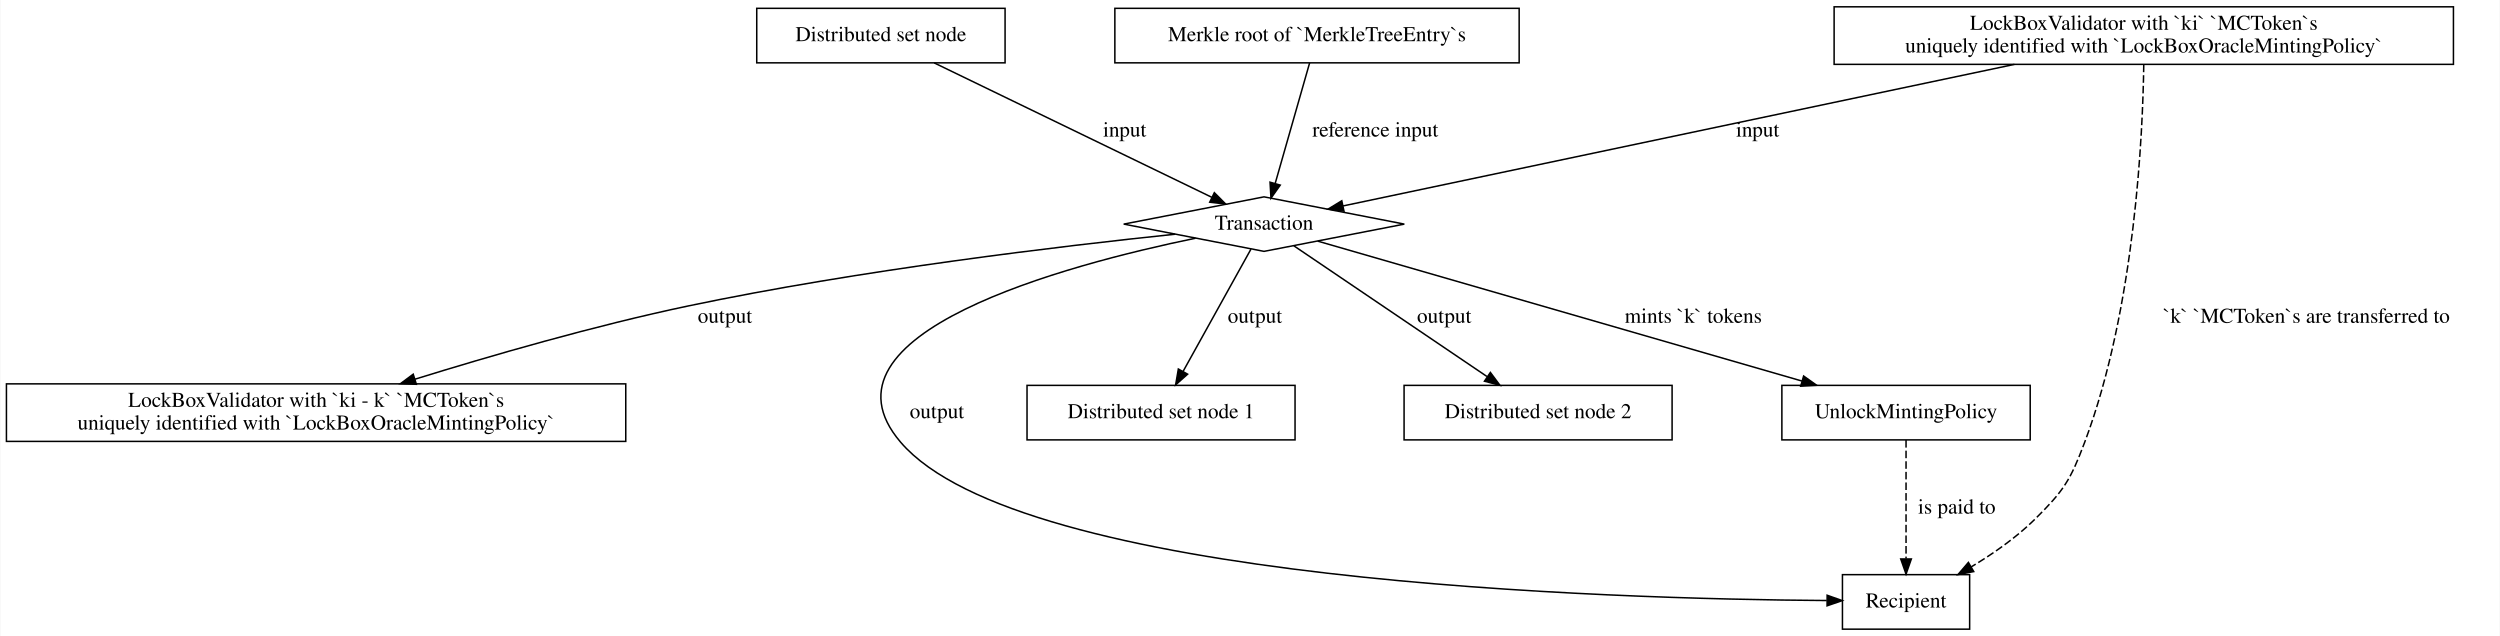
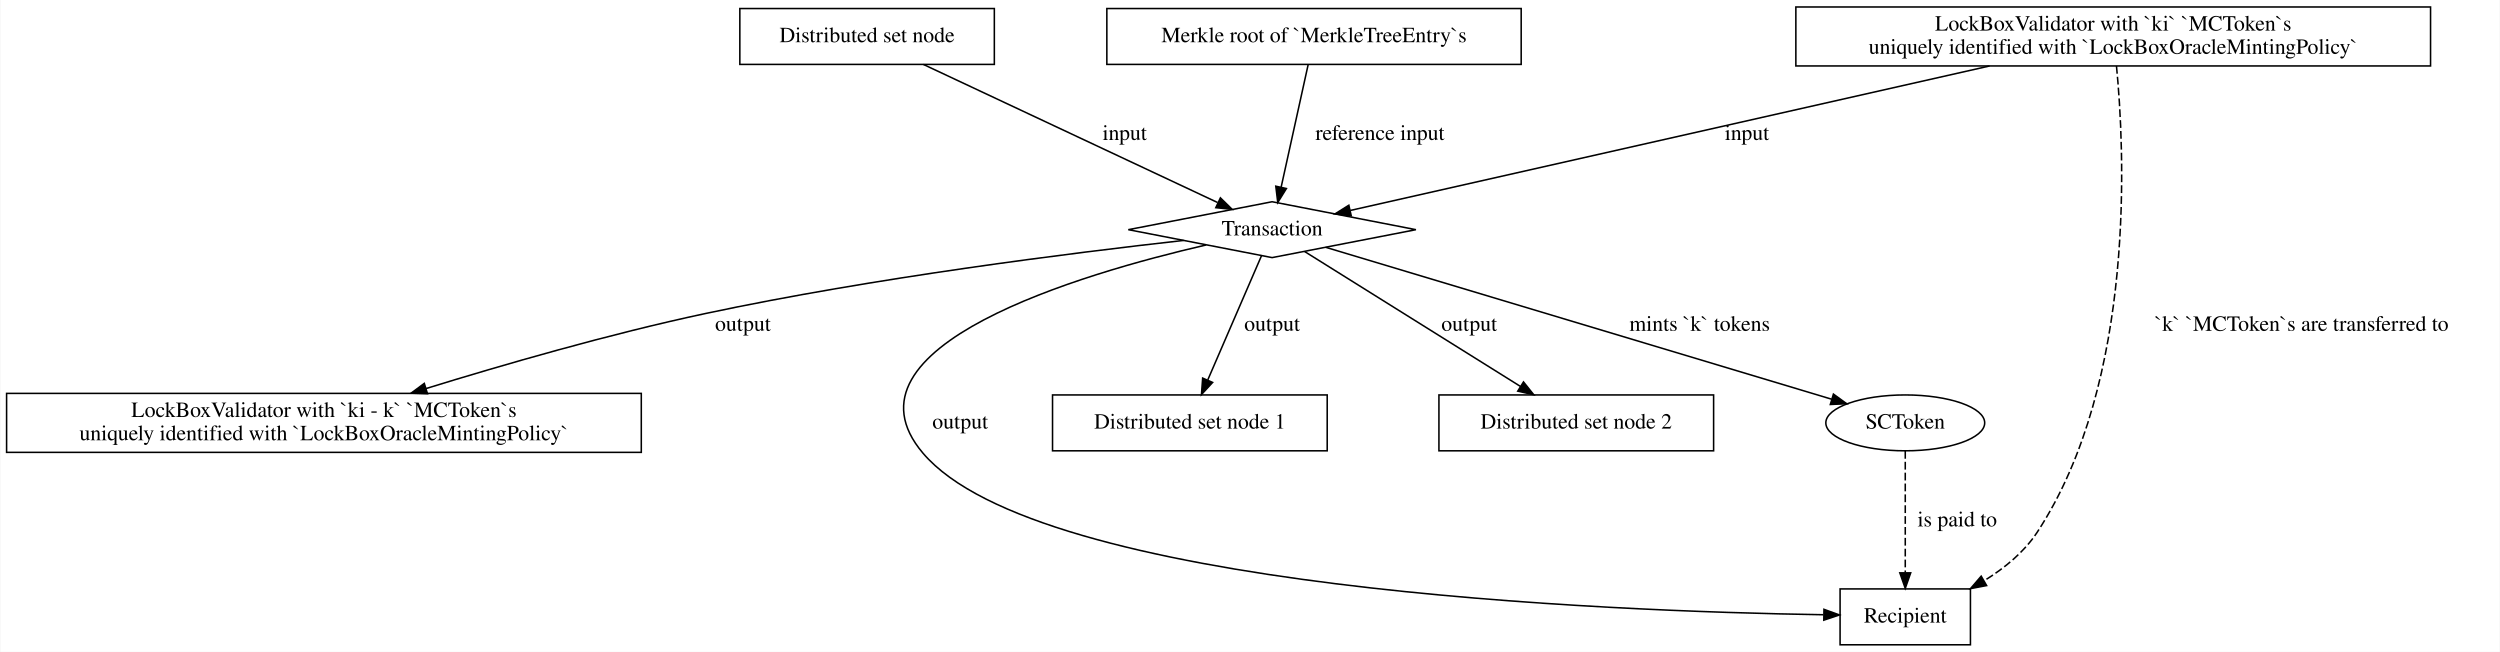
- <svg xmlns="http://www.w3.org/2000/svg" width="1651pt" height="420pt" viewBox="0.00 0.00 1650.50 420.00">
+ <svg xmlns="http://www.w3.org/2000/svg" width="1611pt" height="420pt" viewBox="0.00 0.00 1610.50 420.00">
  <g id="graph0" class="graph" transform="scale(1 1) rotate(0) translate(4 416)">
-     <polygon fill="white" stroke="none" points="-4,4 -4,-416 1646.5,-416 1646.5,4 -4,4" />
+     <polygon fill="white" stroke="none" points="-4,4 -4,-416 1606.5,-416 1606.5,4 -4,4" />
    <g id="node1" class="node">
-       <polygon fill="none" stroke="black" points="495.5,-374.5 495.5,-410.5 659.5,-410.5 659.5,-374.5 495.5,-374.5" />
-       <text text-anchor="middle" x="577.5" y="-388.8" font-family="Times,serif" font-size="14.00">Distributed set node</text>
+       <polygon fill="none" stroke="black" points="472.5,-374.5 472.5,-410.5 636.5,-410.5 636.5,-374.5 472.5,-374.5" />
+       <text text-anchor="middle" x="554.5" y="-388.8" font-family="Times,serif" font-size="14.00">Distributed set node</text>
    </g>
    <g id="node4" class="node">
-       <polygon fill="none" stroke="black" points="830.5,-286 737.83,-268 830.5,-250 923.17,-268 830.5,-286" />
-       <text text-anchor="middle" x="830.5" y="-264.3" font-family="Times,serif" font-size="14.00">Transaction</text>
+       <polygon fill="none" stroke="black" points="815.5,-286 722.83,-268 815.5,-250 908.17,-268 815.5,-286" />
+       <text text-anchor="middle" x="815.5" y="-264.3" font-family="Times,serif" font-size="14.00">Transaction</text>
    </g>
    <g id="edge4" class="edge">
-       <path fill="none" stroke="black" d="M612.68,-374.47C661.18,-350.98 748.02,-308.94 796.1,-285.66" />
-       <polygon fill="black" stroke="black" points="797.7,-288.77 805.18,-281.26 794.65,-282.47 797.7,-288.77" />
-       <text text-anchor="middle" x="738.5" y="-325.8" font-family="Times,serif" font-size="14.00">input</text>
+       <path fill="none" stroke="black" d="M590.79,-374.47C640.95,-350.92 730.88,-308.72 780.4,-285.47" />
+       <polygon fill="black" stroke="black" points="782.18,-288.51 789.75,-281.09 779.21,-282.17 782.18,-288.51" />
+       <text text-anchor="middle" x="720.5" y="-325.8" font-family="Times,serif" font-size="14.00">input</text>
    </g>
    <g id="node2" class="node">
-       <polygon fill="none" stroke="black" points="732,-374.5 732,-410.5 999,-410.5 999,-374.5 732,-374.5" />
-       <text text-anchor="middle" x="865.5" y="-388.8" font-family="Times,serif" font-size="14.00">Merkle root of `MerkleTreeEntry`s</text>
+       <polygon fill="none" stroke="black" points="709,-374.5 709,-410.5 976,-410.5 976,-374.5 709,-374.5" />
+       <text text-anchor="middle" x="842.5" y="-388.8" font-family="Times,serif" font-size="14.00">Merkle root of `MerkleTreeEntry`s</text>
    </g>
    <g id="edge5" class="edge">
-       <path fill="none" stroke="black" d="M860.63,-374.47C854.74,-353.85 844.76,-318.92 837.91,-294.95" />
-       <polygon fill="black" stroke="black" points="841.22,-293.76 835.1,-285.11 834.48,-295.69 841.22,-293.76" />
-       <text text-anchor="middle" x="904" y="-325.8" font-family="Times,serif" font-size="14.00">reference input</text>
+       <path fill="none" stroke="black" d="M838.75,-374.47C834.23,-353.97 826.59,-319.31 821.31,-295.35" />
+       <polygon fill="black" stroke="black" points="824.71,-294.51 819.14,-285.5 817.87,-296.02 824.71,-294.51" />
+       <text text-anchor="middle" x="885" y="-325.8" font-family="Times,serif" font-size="14.00">reference input</text>
    </g>
    <g id="node3" class="node">
-       <polygon fill="none" stroke="black" points="1207,-373.5 1207,-411.5 1616,-411.5 1616,-373.5 1207,-373.5" />
-       <text text-anchor="middle" x="1411.5" y="-396.3" font-family="Times,serif" font-size="14.00">LockBoxValidator with `ki` `MCToken`s</text>
-       <text text-anchor="middle" x="1411.5" y="-381.3" font-family="Times,serif" font-size="14.00">uniquely identified with `LockBoxOracleMintingPolicy`</text>
+       <polygon fill="none" stroke="black" points="1153,-373.5 1153,-411.5 1562,-411.5 1562,-373.5 1153,-373.5" />
+       <text text-anchor="middle" x="1357.5" y="-396.3" font-family="Times,serif" font-size="14.00">LockBoxValidator with `ki` `MCToken`s</text>
+       <text text-anchor="middle" x="1357.5" y="-381.3" font-family="Times,serif" font-size="14.00">uniquely identified with `LockBoxOracleMintingPolicy`</text>
    </g>
    <g id="edge1" class="edge">
-       <path fill="none" stroke="black" d="M1326.08,-373.49C1203.95,-347.74 983.11,-301.18 882.71,-280.01" />
-       <polygon fill="black" stroke="black" points="883.31,-276.56 872.8,-277.92 881.86,-283.41 883.31,-276.56" />
-       <text text-anchor="middle" x="1156.5" y="-325.8" font-family="Times,serif" font-size="14.00">input</text>
+       <path fill="none" stroke="black" d="M1277.82,-373.49C1164.54,-347.89 960.24,-301.71 865.83,-280.38" />
+       <polygon fill="black" stroke="black" points="866.49,-276.94 855.96,-278.14 864.94,-283.76 866.49,-276.94" />
+       <text text-anchor="middle" x="1121.5" y="-325.8" font-family="Times,serif" font-size="14.00">input</text>
    </g>
    <g id="node7" class="node">
-       <polygon fill="none" stroke="black" points="1212.5,-0.5 1212.5,-36.5 1296.5,-36.5 1296.5,-0.5 1212.5,-0.5" />
-       <text text-anchor="middle" x="1254.5" y="-14.8" font-family="Times,serif" font-size="14.00">Recipient</text>
+       <polygon fill="none" stroke="black" points="1181.5,-0.5 1181.5,-36.5 1265.5,-36.5 1265.5,-0.5 1181.5,-0.5" />
+       <text text-anchor="middle" x="1223.5" y="-14.8" font-family="Times,serif" font-size="14.00">Recipient</text>
    </g>
    <g id="edge2" class="edge">
-       <path fill="none" stroke="black" stroke-dasharray="5,2" d="M1411.49,-373.32C1410.9,-329.13 1406.02,-213.18 1372.5,-124 1363,-98.73 1358.71,-91.97 1339.5,-73 1327.27,-60.93 1311.86,-50.22 1297.53,-41.62" />
-       <polygon fill="black" stroke="black" points="1299.2,-38.53 1288.79,-36.54 1295.68,-44.59 1299.2,-38.53" />
-       <text text-anchor="middle" x="1519" y="-202.8" font-family="Times,serif" font-size="14.00">`k` `MCToken`s are transferred to</text>
+       <path fill="none" stroke="black" stroke-dasharray="5,2" d="M1359.6,-373.49C1364.68,-321.9 1372.81,-170.98 1308.5,-73 1300.1,-60.21 1287.48,-49.9 1274.51,-41.88" />
+       <polygon fill="black" stroke="black" points="1275.93,-38.66 1265.52,-36.68 1272.43,-44.72 1275.93,-38.66" />
+       <text text-anchor="middle" x="1479" y="-202.8" font-family="Times,serif" font-size="14.00">`k` `MCToken`s are transferred to</text>
    </g>
    <g id="node5" class="node">
-       <polygon fill="none" stroke="black" points="1172.5,-125.5 1172.5,-161.5 1336.5,-161.5 1336.5,-125.5 1172.5,-125.5" />
-       <text text-anchor="middle" x="1254.5" y="-139.8" font-family="Times,serif" font-size="14.00">UnlockMintingPolicy</text>
+       <ellipse fill="none" stroke="black" cx="1223.5" cy="-143.5" rx="51.19" ry="18" />
+       <text text-anchor="middle" x="1223.5" y="-139.8" font-family="Times,serif" font-size="14.00">SCToken</text>
    </g>
    <g id="edge8" class="edge">
-       <path fill="none" stroke="black" d="M865.92,-256.77C936.21,-236.46 1094.39,-190.76 1185.78,-164.35" />
-       <polygon fill="black" stroke="black" points="1186.86,-167.68 1195.5,-161.55 1184.92,-160.96 1186.86,-167.68" />
-       <text text-anchor="middle" x="1114" y="-202.8" font-family="Times,serif" font-size="14.00">mints `k` tokens</text>
+       <path fill="none" stroke="black" d="M849.93,-256.66C922.86,-234.77 1092.97,-183.69 1176.09,-158.74" />
+       <polygon fill="black" stroke="black" points="1177.21,-162.05 1185.78,-155.82 1175.2,-155.35 1177.21,-162.05" />
+       <text text-anchor="middle" x="1091" y="-202.8" font-family="Times,serif" font-size="14.00">mints `k` tokens</text>
    </g>
    <g id="node6" class="node">
      <polygon fill="none" stroke="black" points="0,-124.5 0,-162.5 409,-162.5 409,-124.5 0,-124.5" />
      <text text-anchor="middle" x="204.5" y="-147.3" font-family="Times,serif" font-size="14.00">LockBoxValidator with `ki - k` `MCToken`s</text>
      <text text-anchor="middle" x="204.5" y="-132.3" font-family="Times,serif" font-size="14.00">uniquely identified with `LockBoxOracleMintingPolicy`</text>
    </g>
    <g id="edge3" class="edge">
-       <path fill="none" stroke="black" d="M771.81,-261.33C696.78,-253.51 563.11,-237.65 450.5,-214 388.4,-200.96 318.94,-180.81 269.71,-165.56" />
-       <polygon fill="black" stroke="black" points="270.73,-162.21 260.14,-162.58 268.64,-168.89 270.73,-162.21" />
+       <path fill="none" stroke="black" d="M758.5,-261.07C686.33,-253.02 558.38,-236.97 450.5,-214 388.64,-200.83 319.43,-180.79 270.21,-165.6" />
+       <polygon fill="black" stroke="black" points="271.23,-162.26 260.64,-162.64 269.16,-168.94 271.23,-162.26" />
      <text text-anchor="middle" x="474.5" y="-202.8" font-family="Times,serif" font-size="14.00">output</text>
    </g>
-     <g id="edge9" class="edge">
-       <path fill="none" stroke="black" d="M785.32,-258.69C700.02,-241.11 529.12,-195.8 590.5,-124 669.47,-31.62 1059.49,-20.39 1202.13,-19.41" />
-       <polygon fill="black" stroke="black" points="1202.39,-22.91 1212.37,-19.36 1202.35,-15.91 1202.39,-22.91" />
+     <g id="edge10" class="edge">
+       <path fill="none" stroke="black" d="M773.01,-258.16C692.81,-239.65 532.18,-192.73 590.5,-124 665.03,-36.15 1032.43,-22.04 1170.72,-19.86" />
+       <polygon fill="black" stroke="black" points="1171.11,-23.36 1181.06,-19.72 1171.01,-16.36 1171.11,-23.36" />
      <text text-anchor="middle" x="614.5" y="-139.8" font-family="Times,serif" font-size="14.00">output</text>
    </g>
    <g id="node8" class="node">
      <polygon fill="none" stroke="black" points="674,-125.5 674,-161.5 851,-161.5 851,-125.5 674,-125.5" />
      <text text-anchor="middle" x="762.5" y="-139.8" font-family="Times,serif" font-size="14.00">Distributed set node 1</text>
    </g>
    <g id="edge6" class="edge">
-       <path fill="none" stroke="black" d="M821.89,-251.49C810.61,-231.16 790.66,-195.23 777.02,-170.66" />
-       <polygon fill="black" stroke="black" points="780.05,-168.9 772.14,-161.86 773.93,-172.3 780.05,-168.9" />
-       <text text-anchor="middle" x="824.5" y="-202.8" font-family="Times,serif" font-size="14.00">output</text>
+       <path fill="none" stroke="black" d="M808.68,-251.24C799.93,-231.02 784.63,-195.65 774.05,-171.2" />
+       <polygon fill="black" stroke="black" points="777.16,-169.57 769.98,-161.78 770.74,-172.35 777.16,-169.57" />
+       <text text-anchor="middle" x="815.5" y="-202.8" font-family="Times,serif" font-size="14.00">output</text>
    </g>
    <g id="node9" class="node">
      <polygon fill="none" stroke="black" points="923,-125.5 923,-161.5 1100,-161.5 1100,-125.5 923,-125.5" />
      <text text-anchor="middle" x="1011.5" y="-139.8" font-family="Times,serif" font-size="14.00">Distributed set node 2</text>
    </g>
    <g id="edge7" class="edge">
-       <path fill="none" stroke="black" d="M850.21,-253.66C880.84,-232.93 940.2,-192.75 977.74,-167.35" />
-       <polygon fill="black" stroke="black" points="980,-170.05 986.32,-161.54 976.08,-164.25 980,-170.05" />
-       <text text-anchor="middle" x="949.5" y="-202.8" font-family="Times,serif" font-size="14.00">output</text>
+       <path fill="none" stroke="black" d="M836.48,-253.89C869.69,-233.13 934.79,-192.44 975.55,-166.97" />
+       <polygon fill="black" stroke="black" points="977.49,-169.89 984.11,-161.62 973.78,-163.95 977.49,-169.89" />
+       <text text-anchor="middle" x="942.5" y="-202.8" font-family="Times,serif" font-size="14.00">output</text>
    </g>
-     <g id="edge10" class="edge">
-       <path fill="none" stroke="black" stroke-dasharray="5,2" d="M1254.5,-125.4C1254.5,-105.13 1254.5,-71.1 1254.5,-47.09" />
-       <polygon fill="black" stroke="black" points="1258,-46.85 1254.5,-36.85 1251,-46.85 1258,-46.85" />
-       <text text-anchor="middle" x="1288" y="-76.8" font-family="Times,serif" font-size="14.00">is paid to</text>
+     <g id="edge9" class="edge">
+       <path fill="none" stroke="black" stroke-dasharray="5,2" d="M1223.5,-125.4C1223.5,-105.13 1223.5,-71.1 1223.5,-47.09" />
+       <polygon fill="black" stroke="black" points="1227,-46.85 1223.5,-36.85 1220,-46.85 1227,-46.85" />
+       <text text-anchor="middle" x="1257" y="-76.8" font-family="Times,serif" font-size="14.00">is paid to</text>
    </g>
  </g>
</svg>
